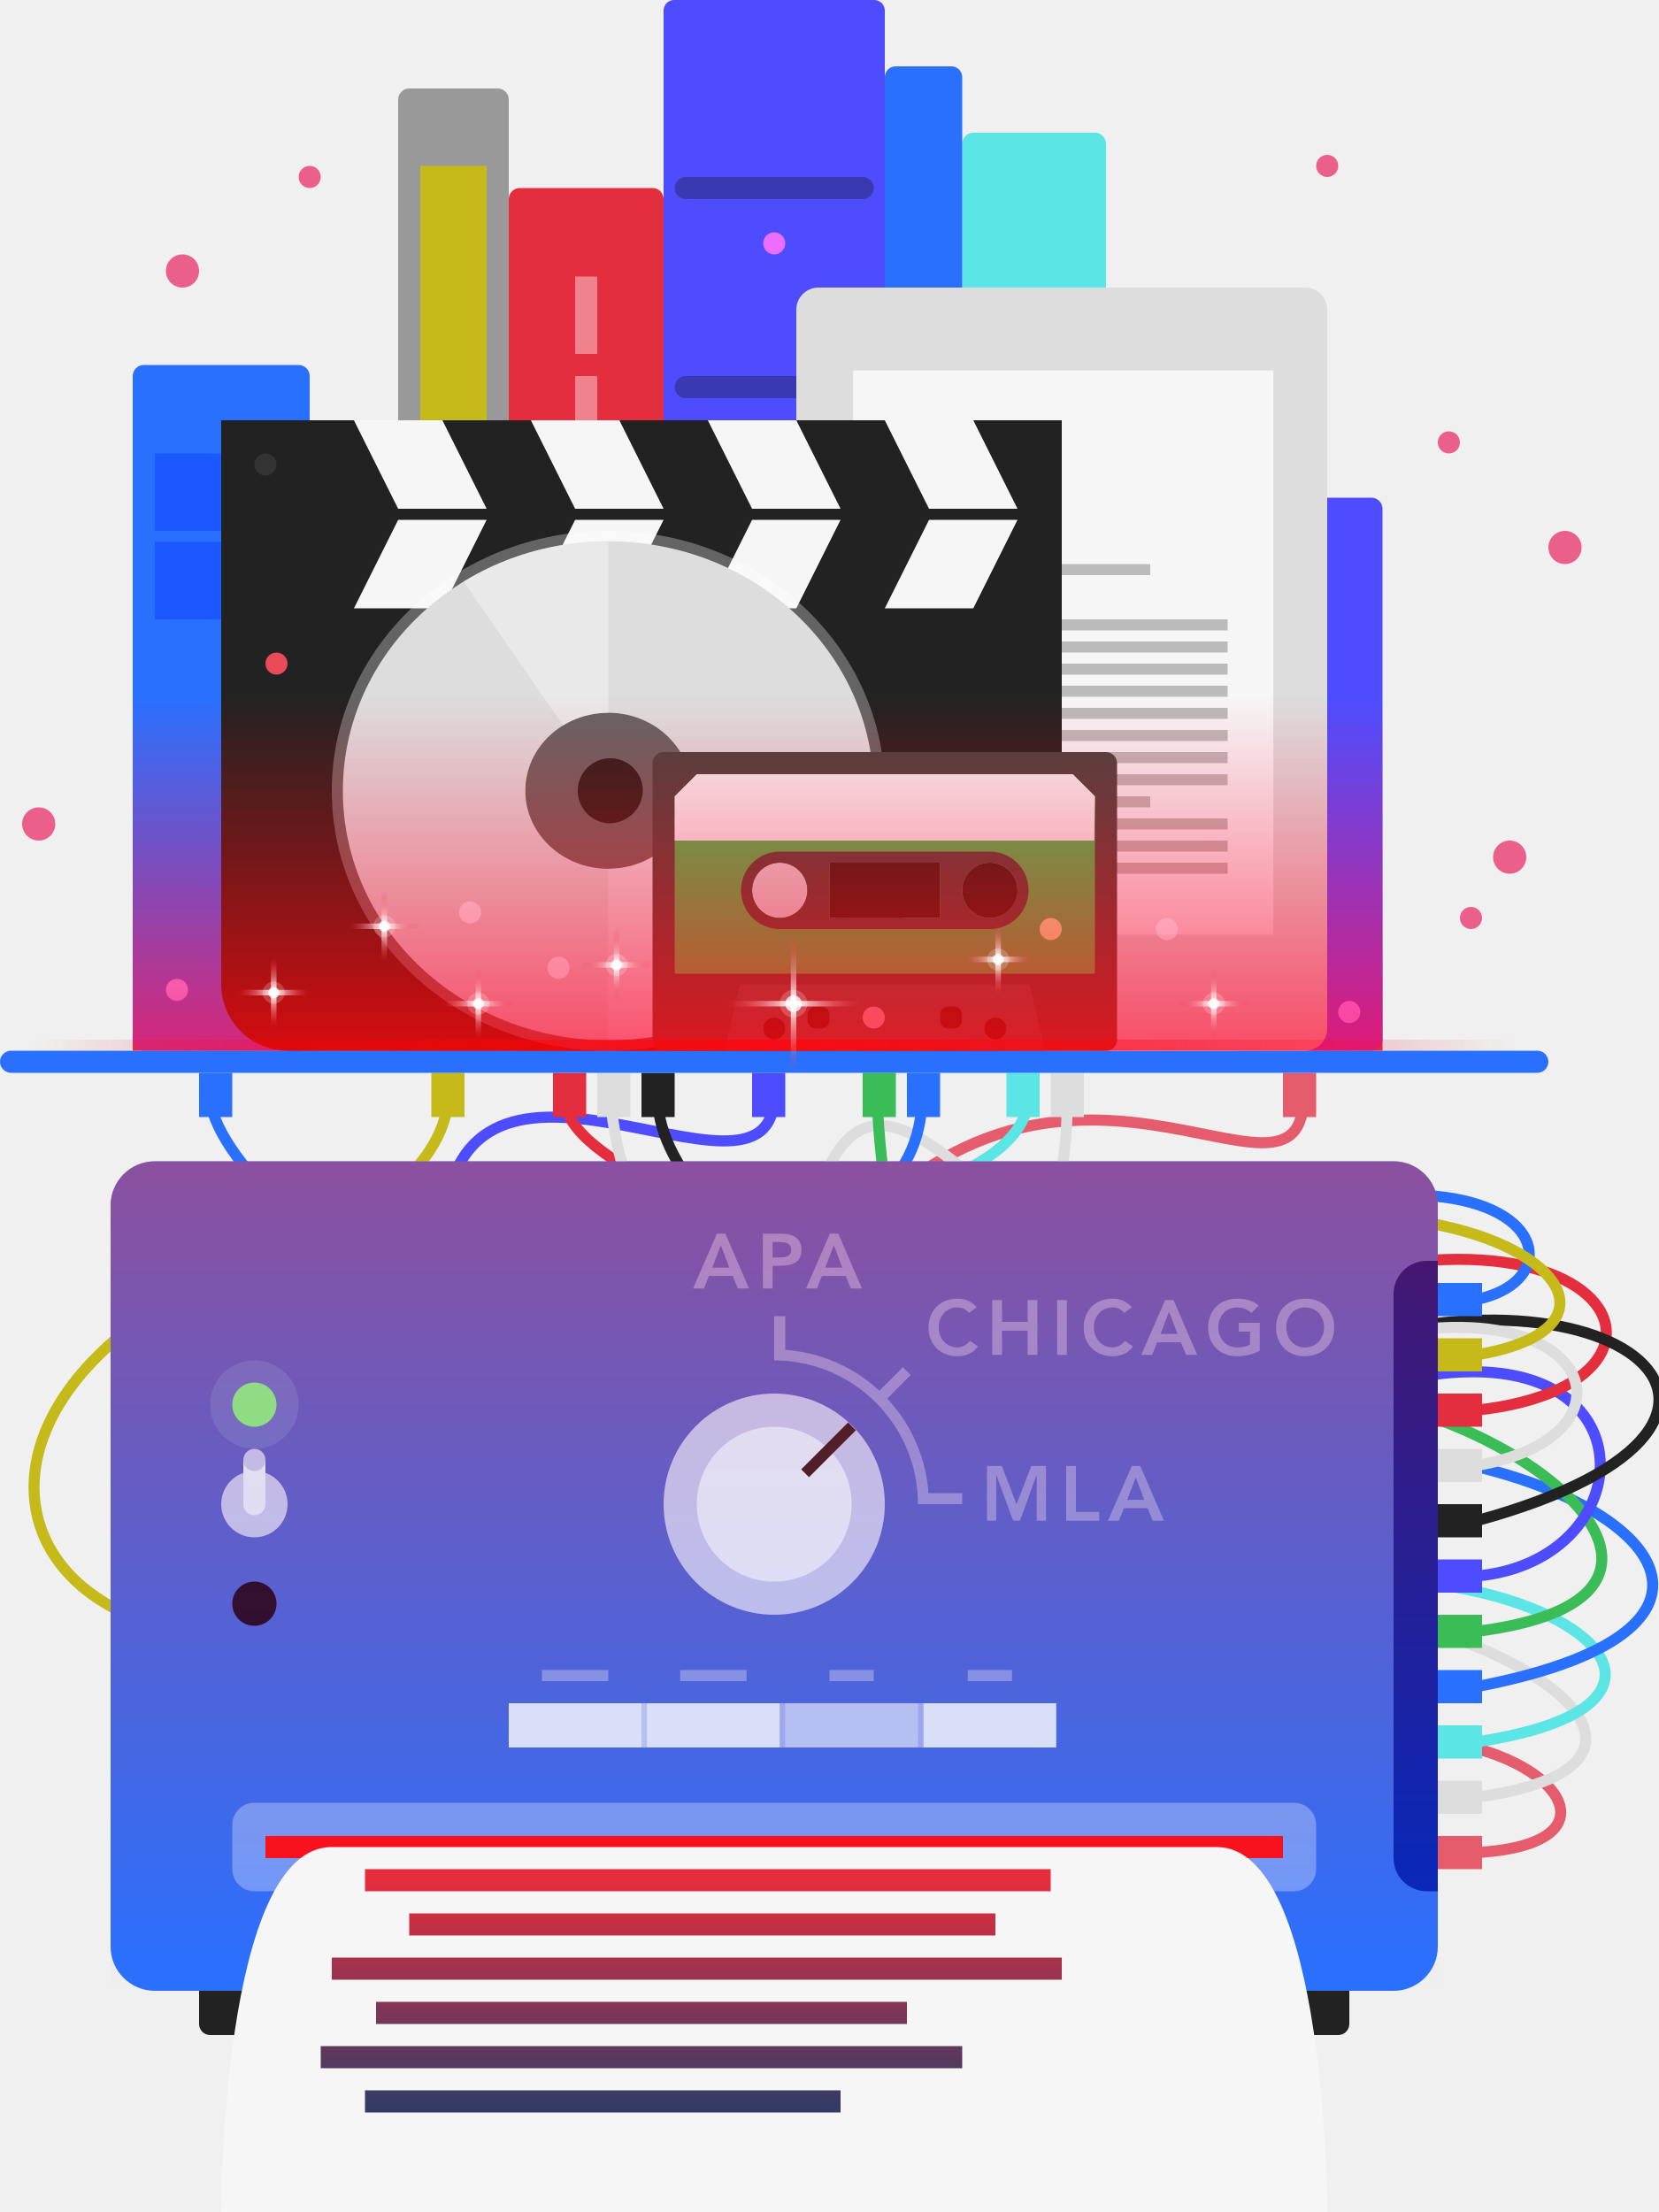
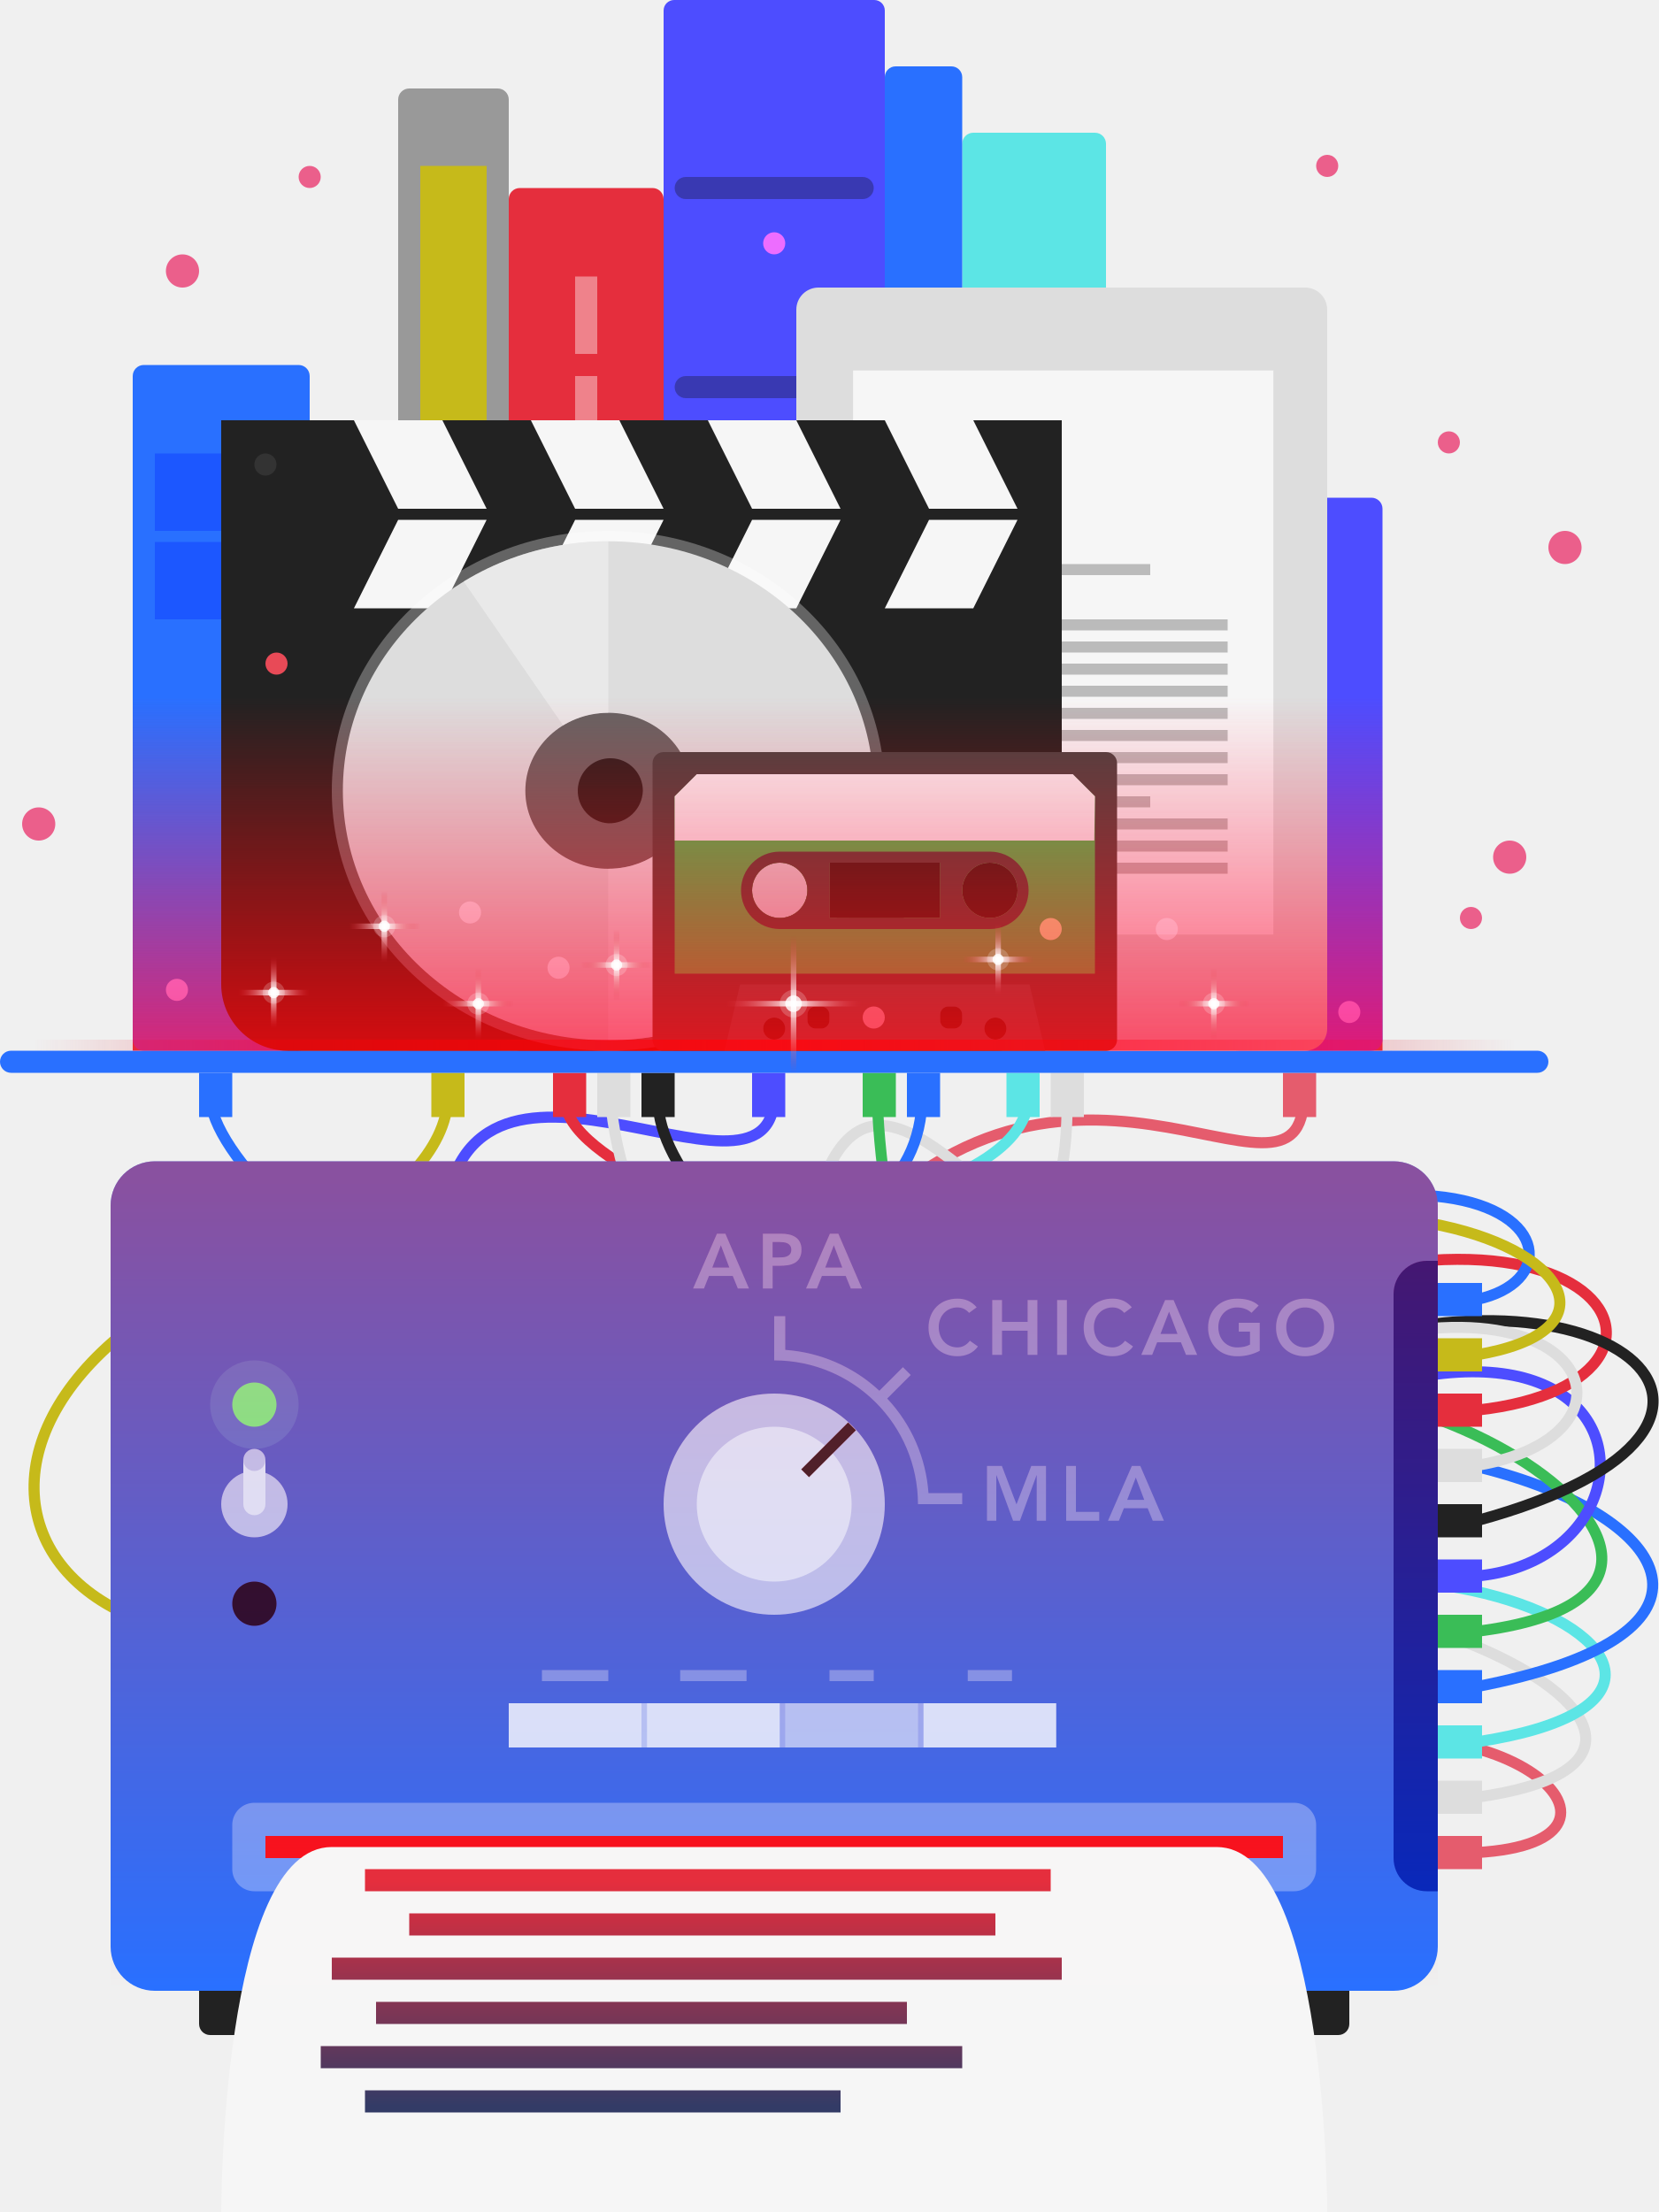
<svg xmlns="http://www.w3.org/2000/svg" xmlns:xlink="http://www.w3.org/1999/xlink" width="300" height="400" viewBox="0 0 300 400">
  <defs>
    <linearGradient id="Unbenannter_Verlauf_19" data-name="Unbenannter Verlauf 19" x1="125" y1="340.015" x2="125" y2="380.823" gradientUnits="userSpaceOnUse">
      <stop offset="0" stop-color="#e52e3d" />
      <stop offset="1" stop-color="#333b66" />
    </linearGradient>
    <linearGradient id="Unbenannter_Verlauf_62" data-name="Unbenannter Verlauf 62" x1="6559" y1="3424.25" x2="6559" y2="3278.132" gradientTransform="translate(-6419 -3068)" gradientUnits="userSpaceOnUse">
      <stop offset="0" stop-color="#e52e3d" />
      <stop offset="1" stop-color="#e52e3d" stop-opacity="0" />
    </linearGradient>
    <clipPath id="clip-path">
      <path id="SVGID" d="M110,97.88c-26.51,0-48,20.2-48,45.12s21.49,45.12,48,45.12,48-20.2,48-45.12S136.51,97.88,110,97.88Zm0,59.22c-8.284,0-15-6.313-15-14.1s6.716-14.1,15-14.1,15,6.313,15,14.1S118.284,157.1,110,157.1Z" fill="#ddd" />
    </clipPath>
    <linearGradient id="Unbenannter_Verlauf_62-2" x1="137" y1="188.4" x2="137" y2="126.056" gradientTransform="matrix(1, 0, 0, 1, 0, 0)" xlink:href="#Unbenannter_Verlauf_62" />
    <linearGradient id="Unbenannter_Verlauf_4" data-name="Unbenannter Verlauf 4" x1="6" y1="189" x2="274" y2="189" gradientUnits="userSpaceOnUse">
      <stop offset="0" stop-color="#e52e3d" stop-opacity="0" />
      <stop offset="0.5" stop-color="#e52e3d" />
      <stop offset="1" stop-color="#e52e3d" stop-opacity="0" />
    </linearGradient>
    <linearGradient id="Unbenannter_Verlauf_11" data-name="Unbenannter Verlauf 11" x1="143.498" y1="169.174" x2="143.498" y2="193.964" gradientUnits="userSpaceOnUse">
      <stop offset="0" stop-color="#e52e3d" stop-opacity="0" />
      <stop offset="0.5" stop-color="#fff" />
      <stop offset="1" stop-color="#e52e3d" stop-opacity="0" />
    </linearGradient>
    <linearGradient id="Unbenannter_Verlauf_11-2" x1="4821" y1="-1407.328" x2="4821" y2="-1382.538" gradientTransform="translate(-4677.502 1576.502)" xlink:href="#Unbenannter_Verlauf_11" />
    <linearGradient id="Unbenannter_Verlauf_11-3" x1="86.498" y1="175.09" x2="86.498" y2="187.981" xlink:href="#Unbenannter_Verlauf_11" />
    <linearGradient id="Unbenannter_Verlauf_11-4" x1="4821" y1="-1458.411" x2="4821" y2="-1445.521" gradientTransform="translate(-4734.502 1633.502)" xlink:href="#Unbenannter_Verlauf_11" />
    <linearGradient id="Unbenannter_Verlauf_11-5" x1="111.498" y1="168.09" x2="111.498" y2="180.981" xlink:href="#Unbenannter_Verlauf_11" />
    <linearGradient id="Unbenannter_Verlauf_11-6" x1="4828" y1="-1433.411" x2="4828" y2="-1420.521" gradientTransform="translate(-4716.502 1601.502)" xlink:href="#Unbenannter_Verlauf_11" />
    <linearGradient id="Unbenannter_Verlauf_11-7" x1="49.498" y1="173.09" x2="49.498" y2="185.981" xlink:href="#Unbenannter_Verlauf_11" />
    <linearGradient id="Unbenannter_Verlauf_11-8" x1="4823" y1="-1495.411" x2="4823" y2="-1482.521" gradientTransform="translate(-4773.502 1668.502)" xlink:href="#Unbenannter_Verlauf_11" />
    <linearGradient id="Unbenannter_Verlauf_11-9" x1="69.498" y1="161.09" x2="69.498" y2="173.981" xlink:href="#Unbenannter_Verlauf_11" />
    <linearGradient id="Unbenannter_Verlauf_11-10" x1="4835" y1="-1475.411" x2="4835" y2="-1462.521" gradientTransform="translate(-4765.502 1636.502)" xlink:href="#Unbenannter_Verlauf_11" />
    <linearGradient id="Unbenannter_Verlauf_11-11" x1="180.498" y1="167.09" x2="180.498" y2="179.981" xlink:href="#Unbenannter_Verlauf_11" />
    <linearGradient id="Unbenannter_Verlauf_11-12" x1="4829" y1="-1364.411" x2="4829" y2="-1351.521" gradientTransform="translate(-4648.502 1531.502)" xlink:href="#Unbenannter_Verlauf_11" />
    <linearGradient id="Unbenannter_Verlauf_11-13" x1="219.498" y1="175.09" x2="219.498" y2="187.981" xlink:href="#Unbenannter_Verlauf_11" />
    <linearGradient id="Unbenannter_Verlauf_11-14" x1="4821" y1="-1325.411" x2="4821" y2="-1312.521" gradientTransform="translate(-4601.502 1500.502)" xlink:href="#Unbenannter_Verlauf_11" />
  </defs>
  <g style="isolation: isolate">
    <g>
      <g>
        <path d="M229,319c40-16,74,14,38,16" fill="none" stroke="#e55c6d" stroke-miterlimit="10" stroke-width="2" />
        <path d="M179,293c64-20,146,24,88,32" fill="none" stroke="#ddd" stroke-miterlimit="10" stroke-width="2" />
        <path d="M61,261c0,50,86.34,76.72,124,46,58.6-47.8,148-2,82,8" fill="none" stroke="#5ce5e5" stroke-miterlimit="10" stroke-width="2" />
        <path d="M143,295c82-72,218-8,124,10" fill="none" stroke="#2970ff" stroke-miterlimit="10" stroke-width="2" />
        <path d="M205,259c38-28,126,28,62,36" fill="none" stroke="#3abd57" stroke-miterlimit="10" stroke-width="2" />
        <path d="M140,198c0,26-60-22-60,28,0,0-25,161,95,67s136-12,92-8" fill="none" stroke="#4d4dff" stroke-miterlimit="10" stroke-width="2" />
        <path d="M102,198c0,14,35.748,19.289,40,40,7.171,34.926,23.43,27.572,58.608,8.887C285.468,201.815,316.085,249.7,267,255" fill="none" stroke="#e52e3d" stroke-miterlimit="10" stroke-width="2" />
-         <path d="M119,199c0,24,62.412,68.519,112,48,58-24,102,10,36,28" fill="none" stroke="#222" stroke-miterlimit="10" stroke-width="2" />
+         <path d="M119,199c0,24,62.412,68.519,112,48,58-24,99.583,10.75,36,28" fill="none" stroke="#222" stroke-miterlimit="10" stroke-width="2" />
        <rect x="24" y="66" width="32" height="124" rx="2" ry="2" fill="#2970ff" />
        <rect x="28" y="82" width="24" height="14" fill="#2970ff" opacity="0.4" style="mix-blend-mode: multiply" />
        <rect x="28" y="98" width="24" height="14" fill="#2970ff" opacity="0.4" style="mix-blend-mode: multiply" />
        <rect x="100" y="194" width="6" height="8" fill="#e52e3d" />
        <path d="M235.75,198c0,27-44.75-23-86.75,31" fill="none" stroke="#e55c6d" stroke-miterlimit="10" stroke-width="2" />
        <path d="M186,198c0,21-63,25-63,25" fill="none" stroke="#5ce5e5" stroke-miterlimit="10" stroke-width="2" />
        <rect x="182" y="194" width="6" height="8" fill="#5ce5e5" />
        <rect x="232" y="194" width="6" height="8" fill="#e55c6d" />
        <path d="M38,198c0,21.667,86.713,79.617,111,63,114-78,146-32,118-26" fill="none" stroke="#2970ff" stroke-miterlimit="10" stroke-width="2" />
        <rect x="120" width="40" height="190" rx="1.902" ry="1.902" fill="#4d4dff" />
        <rect x="122" y="32" width="36" height="4" rx="2" ry="2" fill="#3939b2" />
        <rect x="122" y="68" width="36" height="4" rx="2" ry="2" fill="#3939b2" />
        <rect x="92" y="34" width="28" height="156" rx="2" ry="2" fill="#e52e3d" />
        <rect x="222" y="90" width="28" height="100" rx="2" ry="2" fill="#4d4dff" />
        <rect x="174" y="24" width="26" height="166" rx="2" ry="2" fill="#5ce5e5" />
        <rect x="160" y="12" width="14" height="178" rx="1.957" ry="1.957" fill="#2970ff" />
        <rect x="72" y="16" width="20" height="174" rx="2" ry="2" fill="#999" />
        <rect x="76" y="30" width="12" height="48" fill="#c6ba1a" />
        <rect x="104" y="50" width="4" height="14" fill="#fff" opacity="0.4" />
        <rect x="104" y="68" width="4" height="14" fill="#fff" opacity="0.4" />
        <rect x="116" y="194" width="6" height="8" fill="#222" />
        <rect x="78" y="194" width="6" height="8" fill="#c6ba1a" />
        <rect x="136" y="194" width="6" height="8" fill="#4d4dff" />
        <rect x="156" y="194" width="6" height="8" fill="#3abd57" />
        <rect x="108" y="194" width="6" height="8" fill="#ddd" />
        <rect x="190" y="194" width="6" height="8" fill="#ddd" />
        <rect x="164" y="194" width="6" height="8" fill="#2970ff" />
        <rect x="36" y="194" width="6" height="8" fill="#2970ff" />
        <path d="M193,198c0,60-38-38-48,32" fill="none" stroke="#ddd" stroke-miterlimit="10" stroke-width="2" />
        <path d="M81,198c0,20.667-42,35-42,35" fill="none" stroke="#c6ba1a" stroke-miterlimit="10" stroke-width="2" />
        <path d="M166.75,198c0,34.75-58.75,29-58.75,29" fill="none" stroke="#2970ff" stroke-miterlimit="10" stroke-width="2" />
        <path d="M110.333,198C114,248,172.683,274.921,223,251c61-29,80,8,44,14" fill="none" stroke="#ddd" stroke-miterlimit="10" stroke-width="2" />
        <path d="M267,245c48-8-26.181-57.009-115.727,8.059C33,339-27,277,25,239" fill="none" stroke="#c6ba1a" stroke-miterlimit="10" stroke-width="2" />
        <path d="M158.667,198.333C158.667,213,167,287,205,259" fill="none" stroke="#3abd57" stroke-miterlimit="10" stroke-width="2" />
        <rect x="20" y="210" width="240" height="150" rx="8" ry="8" fill="#2970ff" />
        <rect x="42" y="326" width="196" height="16" rx="4" ry="4" fill="#fff" opacity="0.3" />
        <rect x="48" y="332" width="184" height="4" fill="#e52e3d" />
        <rect x="48" y="332" width="184" height="4" fill="#e52e3d" style="mix-blend-mode: hard-light" />
        <circle cx="140" cy="272" r="20" fill="#a7c4ff" />
        <circle cx="140" cy="272" r="14" fill="#d2e1ff" />
        <rect x="143.828" y="261.172" width="12" height="2" transform="translate(-141.5 182.733) rotate(-45)" fill="#2c3038" />
        <g opacity="0.3">
          <path d="M129.646,223.088h1.526L135.441,233h-2.015l-.924-2.268h-4.3l-.9,2.268h-1.974Zm2.24,6.132-1.527-4.032-1.553,4.032Z" fill="#fff" />
          <path d="M137.947,223.088h3.332a6.691,6.691,0,0,1,1.379.14,3.391,3.391,0,0,1,1.169.469,2.407,2.407,0,0,1,.806.882,2.865,2.865,0,0,1,.3,1.379,3.076,3.076,0,0,1-.323,1.512,2.3,2.3,0,0,1-.868.889,3.625,3.625,0,0,1-1.266.427,9.892,9.892,0,0,1-1.5.112h-1.26V233h-1.765Zm2.828,4.3q.378,0,.785-.028a2.4,2.4,0,0,0,.749-.168,1.321,1.321,0,0,0,.559-.42,1.252,1.252,0,0,0,.218-.784,1.234,1.234,0,0,0-.2-.735,1.3,1.3,0,0,0-.5-.42,2.137,2.137,0,0,0-.687-.189,6.584,6.584,0,0,0-.727-.042h-1.26v2.786Z" fill="#fff" />
          <path d="M150.071,223.088H151.6L155.867,233h-2.015l-.924-2.268h-4.3l-.9,2.268H145.76Zm2.241,6.132-1.527-4.032-1.554,4.032Z" fill="#fff" />
        </g>
        <g opacity="0.3">
          <path d="M175.244,237.412a2.964,2.964,0,0,0-1.057-.784,2.849,2.849,0,0,0-1.029-.2,3.435,3.435,0,0,0-1.393.273,3.2,3.2,0,0,0-1.072.756,3.44,3.44,0,0,0-.692,1.127,3.852,3.852,0,0,0-.245,1.386,4.246,4.246,0,0,0,.245,1.47,3.459,3.459,0,0,0,.692,1.162,3.235,3.235,0,0,0,1.072.77,3.372,3.372,0,0,0,1.393.28,2.552,2.552,0,0,0,1.169-.287,3.19,3.19,0,0,0,1.057-.917l1.456,1.036a3.966,3.966,0,0,1-1.638,1.344,5.105,5.105,0,0,1-2.058.42,5.8,5.8,0,0,1-2.107-.371A4.723,4.723,0,0,1,168.3,242.2a5.494,5.494,0,0,1-.392-2.114,5.729,5.729,0,0,1,.392-2.163,4.852,4.852,0,0,1,1.085-1.659,4.75,4.75,0,0,1,1.652-1.057,5.8,5.8,0,0,1,2.107-.371,4.839,4.839,0,0,1,1.869.357,4.363,4.363,0,0,1,1.6,1.211Z" fill="#fff" />
          <path d="M179.43,235.088h1.763v3.948h4.634v-3.948h1.765V245h-1.765v-4.368h-4.634V245H179.43Z" fill="#fff" />
          <path d="M191.162,235.088h1.764V245h-1.764Z" fill="#fff" />
          <path d="M203.3,237.412a2.964,2.964,0,0,0-1.057-.784,2.849,2.849,0,0,0-1.029-.2,3.432,3.432,0,0,0-1.393.273,3.184,3.184,0,0,0-1.071.756,3.426,3.426,0,0,0-.693,1.127,3.874,3.874,0,0,0-.245,1.386,4.27,4.27,0,0,0,.245,1.47,3.445,3.445,0,0,0,.693,1.162,3.221,3.221,0,0,0,1.071.77,3.368,3.368,0,0,0,1.393.28,2.552,2.552,0,0,0,1.169-.287,3.178,3.178,0,0,0,1.056-.917l1.457,1.036a3.966,3.966,0,0,1-1.638,1.344,5.105,5.105,0,0,1-2.058.42,5.8,5.8,0,0,1-2.107-.371,4.721,4.721,0,0,1-2.738-2.681,5.531,5.531,0,0,1-.391-2.114,5.769,5.769,0,0,1,.391-2.163,4.881,4.881,0,0,1,1.085-1.659,4.763,4.763,0,0,1,1.653-1.057,5.8,5.8,0,0,1,2.107-.371,4.831,4.831,0,0,1,1.869.357,4.363,4.363,0,0,1,1.6,1.211Z" fill="#fff" />
          <path d="M210.691,235.088h1.527L216.487,245h-2.015l-.924-2.268h-4.3l-.9,2.268H206.38Zm2.241,6.132-1.527-4.032-1.553,4.032Z" fill="#fff" />
          <path d="M227.8,244.272a8.565,8.565,0,0,1-4.1.98,5.791,5.791,0,0,1-2.106-.371,4.716,4.716,0,0,1-2.737-2.681,5.494,5.494,0,0,1-.392-2.114,5.729,5.729,0,0,1,.392-2.163,4.849,4.849,0,0,1,1.084-1.659,4.754,4.754,0,0,1,1.653-1.057,5.791,5.791,0,0,1,2.106-.371,8,8,0,0,1,2.128.273,4.38,4.38,0,0,1,1.779.973l-1.3,1.316a3.272,3.272,0,0,0-1.156-.714,4.086,4.086,0,0,0-1.434-.252,3.437,3.437,0,0,0-1.394.273,3.194,3.194,0,0,0-1.071.756,3.424,3.424,0,0,0-.692,1.127,3.852,3.852,0,0,0-.245,1.386,4.246,4.246,0,0,0,.245,1.47,3.443,3.443,0,0,0,.692,1.162,3.231,3.231,0,0,0,1.071.77,3.373,3.373,0,0,0,1.394.28,6.117,6.117,0,0,0,1.267-.126,3.6,3.6,0,0,0,1.056-.392V240.8h-2.029v-1.6H227.8Z" fill="#fff" />
          <path d="M230.754,240.086a5.729,5.729,0,0,1,.392-2.163,4.849,4.849,0,0,1,1.084-1.659,4.754,4.754,0,0,1,1.653-1.057,5.791,5.791,0,0,1,2.106-.371,5.891,5.891,0,0,1,2.128.343,4.65,4.65,0,0,1,1.666,1.043,4.814,4.814,0,0,1,1.092,1.652,5.671,5.671,0,0,1,.393,2.156,5.487,5.487,0,0,1-.393,2.114,4.832,4.832,0,0,1-1.092,1.638,4.976,4.976,0,0,1-1.666,1.071,5.917,5.917,0,0,1-2.128.4,5.791,5.791,0,0,1-2.106-.371,4.716,4.716,0,0,1-2.737-2.681A5.494,5.494,0,0,1,230.754,240.086Zm1.848-.112a4.246,4.246,0,0,0,.245,1.47,3.443,3.443,0,0,0,.692,1.162,3.231,3.231,0,0,0,1.071.77,3.373,3.373,0,0,0,1.394.28,3.417,3.417,0,0,0,1.4-.28,3.2,3.2,0,0,0,1.078-.77,3.464,3.464,0,0,0,.694-1.162,4.27,4.27,0,0,0,.245-1.47,3.874,3.874,0,0,0-.245-1.386,3.445,3.445,0,0,0-.694-1.127,3.163,3.163,0,0,0-1.078-.756,3.481,3.481,0,0,0-1.4-.273,3.437,3.437,0,0,0-1.394.273,3.194,3.194,0,0,0-1.071.756,3.424,3.424,0,0,0-.692,1.127A3.852,3.852,0,0,0,232.6,239.974Z" fill="#fff" />
        </g>
        <g opacity="0.3">
          <path d="M178.481,265.088h2.689l2.645,6.944,2.674-6.944h2.66V275H187.47v-8.232h-.029L184.432,275H183.2l-3.011-8.232h-.027V275h-1.681Z" fill="#fff" />
          <path d="M192.8,265.088h1.763V273.4h4.214V275H192.8Z" fill="#fff" />
          <path d="M204.676,265.088H206.2L210.472,275h-2.017l-.924-2.268h-4.3l-.9,2.268h-1.975Zm2.239,6.132-1.525-4.032-1.554,4.032Z" fill="#fff" />
        </g>
        <path d="M36,360H68a0,0,0,0,1,0,0v6a2,2,0,0,1-2,2H38a2,2,0,0,1-2-2v-6A0,0,0,0,1,36,360Z" fill="#222" />
        <path d="M212,360h32a0,0,0,0,1,0,0v6a2,2,0,0,1-2,2H214a2,2,0,0,1-2-2v-6A0,0,0,0,1,212,360Z" fill="#222" />
        <path d="M240,400H40s0-66,20-66H220C240,334,240,400,240,400Z" fill="#f6f6f6" />
        <path d="M174,374H58v-4H174Zm18-20H60v4H192Zm-2-16H66v4H190Zm-38,40H66v4h86Zm12-16H68v4h96Zm16-16H74v4H180Z" fill="url(#Unbenannter_Verlauf_19)" />
        <g opacity="0.14" style="mix-blend-mode: screen">
          <circle cx="46" cy="254" r="8" fill="#50ff71" />
        </g>
        <circle cx="46" cy="254" r="4" fill="#50ff71" />
        <circle cx="46" cy="290" r="4" fill="#e52e3d" style="mix-blend-mode: multiply" />
        <circle cx="46" cy="272" r="6" fill="#a7c4ff" />
        <path d="M44,264v8a2,2,0,0,0,4,0v-8Z" fill="#d2e1ff" />
        <circle cx="46" cy="264" r="2" fill="#a7c4ff" />
        <rect x="98" y="302" width="12" height="2" fill="#fff" opacity="0.3" />
        <rect x="123" y="302" width="12" height="2" fill="#fff" opacity="0.3" />
        <rect x="150" y="302" width="8" height="2" fill="#fff" opacity="0.3" />
        <rect x="175" y="302" width="8" height="2" fill="#fff" opacity="0.3" />
        <rect x="91.998" y="308" width="99" height="8" fill="#d2e1ff" />
        <rect x="115.998" y="308" width="1.002" height="8" fill="#a7c4ff" />
        <rect x="142" y="308" width="24" height="8" fill="#a7c4ff" />
        <rect x="140.998" y="308" width="1.002" height="8" fill="#a7c4ff" style="mix-blend-mode: multiply" />
        <rect x="166" y="308" width="0.998" height="8" fill="#a7c4ff" style="mix-blend-mode: multiply" />
        <path d="M167.9,270a27.853,27.853,0,0,0-7.466-17.1l4.256-4.257-1.414-1.414-4.26,4.262A27.844,27.844,0,0,0,142,244.1V238h-2v8a26.03,26.03,0,0,1,26,26h8v-2Z" fill="#fff" opacity="0.3" />
        <rect y="190" width="280" height="4" rx="2" ry="2" fill="#2970ff" />
        <g>
          <g>
            <rect x="144" y="52" width="96" height="138" rx="4" ry="4" fill="#ddd" />
            <rect x="154.268" y="66.995" width="76" height="102" fill="#f6f6f6" />
          </g>
          <rect x="162" y="160" width="24" height="2" fill="#bbb" />
          <rect x="162" y="156" width="60" height="2" fill="#bbb" />
          <rect x="162" y="152" width="60" height="2" fill="#bbb" />
          <rect x="162" y="148" width="60" height="2" fill="#bbb" />
          <rect x="162" y="144" width="46" height="2" fill="#bbb" />
          <rect x="162" y="140" width="60" height="2" fill="#bbb" />
          <rect x="162" y="136" width="60" height="2" fill="#bbb" />
          <rect x="162" y="132" width="60" height="2" fill="#bbb" />
          <rect x="162" y="128" width="60" height="2" fill="#bbb" />
          <rect x="162" y="124" width="60" height="2" fill="#bbb" />
          <rect x="162" y="120" width="60" height="2" fill="#bbb" />
          <rect x="162" y="116" width="60" height="2" fill="#bbb" />
          <rect x="162" y="112" width="60" height="2" fill="#bbb" />
          <rect x="176" y="102" width="32" height="2" fill="#bbb" />
        </g>
        <g>
          <path d="M40,76H192a0,0,0,0,1,0,0V178a12,12,0,0,1-12,12H52a12,12,0,0,1-12-12V76A0,0,0,0,1,40,76Z" fill="#222" />
          <polygon points="80 110 64 110 72 94 88 94 80 110" fill="#f6f6f6" />
          <polygon points="112 110 96 110 104 94 120 94 112 110" fill="#f6f6f6" />
          <polygon points="144 110 128 110 136 94 152 94 144 110" fill="#f6f6f6" />
          <polygon points="176 110 160 110 168 94 184 94 176 110" fill="#f6f6f6" />
          <polygon points="80 76 64 76 72 92 88 92 80 76" fill="#f6f6f6" />
          <polygon points="112 76 96 76 104 92 120 92 112 76" fill="#f6f6f6" />
          <polygon points="144 76 128 76 136 92 152 92 144 76" fill="#f6f6f6" />
          <polygon points="176 76 160 76 168 92 184 92 176 76" fill="#f6f6f6" />
          <circle cx="48" cy="84" r="2" fill="#333" />
        </g>
        <rect x="261" y="241" width="6" height="8" transform="translate(19 509) rotate(-90)" fill="#c6ba1a" />
        <rect x="261" y="231" width="6" height="8" transform="translate(29 499) rotate(-90)" fill="#2970ff" />
        <rect x="261" y="251" width="6" height="8" transform="translate(9 519) rotate(-90)" fill="#e52e3d" />
        <rect x="261" y="261" width="6" height="8" transform="translate(-1 529) rotate(-90)" fill="#ddd" />
        <rect x="261" y="271" width="6" height="8" transform="translate(-11 539) rotate(-90)" fill="#222" />
        <rect x="261" y="281" width="6" height="8" transform="translate(-21 549) rotate(-90)" fill="#4d4dff" />
        <rect x="261" y="291" width="6" height="8" transform="translate(-31 559) rotate(-90)" fill="#3abd57" />
        <rect x="261" y="301" width="6" height="8" transform="translate(-41 569) rotate(-90)" fill="#2970ff" />
        <rect x="261" y="311" width="6" height="8" transform="translate(-51 579) rotate(-90)" fill="#5ce5e5" />
        <rect x="261" y="321" width="6" height="8" transform="translate(-61 589) rotate(-90)" fill="#ddd" />
        <rect x="261" y="331" width="6" height="8" transform="translate(-71 599) rotate(-90)" fill="#e55c6d" />
        <path d="M258,228h2a0,0,0,0,1,0,0V342a0,0,0,0,1,0,0h-2a6,6,0,0,1-6-6V234a6,6,0,0,1,6-6Z" fill="#002bc5" />
        <path d="M20,210H260a0,0,0,0,1,0,0V352a8,8,0,0,1-8,8H28a8,8,0,0,1-8-8V210A0,0,0,0,1,20,210Z" transform="translate(280 570) rotate(180)" opacity="0.5" fill="url(#Unbenannter_Verlauf_62)" style="mix-blend-mode: color" />
        <g>
          <path d="M110,96c-27.614,0-50,21.043-50,47s22.386,47,50,47,50-21.043,50-47S137.614,96,110,96Zm0,61.1c-8.284,0-15-6.313-15-14.1s6.716-14.1,15-14.1,15,6.313,15,14.1S118.284,157.1,110,157.1Z" fill="#fff" opacity="0.3" />
          <path d="M110,128.9c-8.284,0-15,6.313-15,14.1s6.716,14.1,15,14.1,15-6.313,15-14.1S118.284,128.9,110,128.9Zm0,19.975A5.886,5.886,0,1,1,116.25,143,6.071,6.071,0,0,1,110,148.875Z" fill="#fff" opacity="0.3" />
          <g>
            <path id="SVGID-2" data-name="SVGID" d="M110,97.88c-26.51,0-48,20.2-48,45.12s21.49,45.12,48,45.12,48-20.2,48-45.12S136.51,97.88,110,97.88Zm0,59.22c-8.284,0-15-6.313-15-14.1s6.716-14.1,15-14.1,15,6.313,15,14.1S118.284,157.1,110,157.1Z" fill="#ddd" />
            <g clip-path="url(#clip-path)">
              <polygon points="110 143 76.232 94.122 110 84.72 110 143" fill="#f6f6f6" opacity="0.5" />
              <polygon points="110 143 143.768 191.878 110 201.28 110 143" fill="#f6f6f6" opacity="0.5" />
            </g>
          </g>
        </g>
        <g>
          <path d="M200,136H120a2,2,0,0,0-2,2v50.017a2,2,0,0,0,2,2h80a2,2,0,0,0,2-2V138A2,2,0,0,0,200,136Zm-60,52a2,2,0,1,1,2-2A2,2,0,0,1,140,188Zm1-22a5,5,0,1,1,5-5A5,5,0,0,1,141,166Zm9,18.5a1.5,1.5,0,0,1-1.5,1.5H147.5a1.5,1.5,0,0,1-1.5-1.5V183.5a1.5,1.5,0,0,1,1.5-1.5H148.5a1.5,1.5,0,0,1,1.5,1.5Zm0-18.5V156h20v10Zm24,18.5a1.5,1.5,0,0,1-1.5,1.5H171.5a1.5,1.5,0,0,1-1.5-1.5V183.5a1.5,1.5,0,0,1,1.5-1.5H172.5a1.5,1.5,0,0,1,1.5,1.5Zm6,3.5a2,2,0,1,1,2-2A2,2,0,0,1,180,188Zm-1-22a5,5,0,1,1,5-5A5,5,0,0,1,179,166Z" fill="#444" />
          <path d="M186.167,178.017H133.833l-2.827,12h57.988ZM140,188a2,2,0,1,1,2-2A2,2,0,0,1,140,188Zm10-3.5a1.5,1.5,0,0,1-1.5,1.5H147.5a1.5,1.5,0,0,1-1.5-1.5V183.5a1.5,1.5,0,0,1,1.5-1.5H148.5a1.5,1.5,0,0,1,1.5,1.5Zm24,0a1.5,1.5,0,0,1-1.5,1.5H171.5a1.5,1.5,0,0,1-1.5-1.5V183.5a1.5,1.5,0,0,1,1.5-1.5H172.5a1.5,1.5,0,0,1,1.5,1.5Zm6,3.5a2,2,0,1,1,2-2A2,2,0,0,1,180,188Z" fill="#555" />
          <path d="M126,140.073,122,144v32.073h76V143.986l-4-3.913ZM141,166a5,5,0,1,1,5-5A5,5,0,0,1,141,166Zm29,0H150V156h20Zm9,0a5,5,0,1,1,5-5A5,5,0,0,1,179,166Z" fill="#3abd57" />
          <polygon points="126 140 122 144 122 152 197.881 152 198 144 194 140 126 140" fill="#f6f6f6" />
          <path d="M163.438,166a22.523,22.523,0,0,0,0-10H150v10Z" fill="#222" />
          <path d="M179,154H141a7,7,0,0,0,0,14h38a7,7,0,0,0,0-14Zm-38,12a5,5,0,1,1,5-5A5,5,0,0,1,141,166Zm29,0H150V156h20Zm9,0a5,5,0,1,1,5-5A5,5,0,0,1,179,166Z" fill="#444" />
        </g>
        <rect x="24" y="126" width="226" height="64" fill="url(#Unbenannter_Verlauf_62-2)" style="mix-blend-mode: hard-light" />
        <circle cx="50" cy="120" r="2" fill="#e52e3d" style="mix-blend-mode: screen" />
        <circle cx="100.998" cy="175" r="2" fill="#e52e3d" style="mix-blend-mode: screen" />
        <circle cx="84.998" cy="165" r="2" fill="#e52e3d" style="mix-blend-mode: screen" />
        <circle cx="31.998" cy="179" r="2" fill="#e52e3d" style="mix-blend-mode: screen" />
        <circle cx="210.998" cy="168" r="2" fill="#e52e3d" style="mix-blend-mode: screen" />
        <circle cx="243.998" cy="183" r="2" fill="#e52e3d" style="mix-blend-mode: screen" />
        <circle cx="189.998" cy="168" r="2" fill="#e52e3d" style="mix-blend-mode: screen" />
        <circle cx="157.998" cy="184" r="2" fill="#e52e3d" style="mix-blend-mode: screen" />
        <circle cx="262" cy="80" r="2" fill="#eb5f8b" />
        <circle cx="265.998" cy="166" r="2" fill="#eb5f8b" />
        <circle cx="140" cy="44" r="2" fill="#e52e3d" style="mix-blend-mode: screen" />
        <circle cx="33" cy="49" r="3" fill="#eb5f8b" />
        <circle cx="56" cy="32" r="2" fill="#eb5f8b" />
        <circle cx="283" cy="99" r="3" fill="#eb5f8b" />
        <circle cx="273" cy="155" r="3" fill="#eb5f8b" />
        <circle cx="240" cy="30" r="2" fill="#eb5f8b" />
        <circle cx="7" cy="149" r="3" fill="#eb5f8b" />
        <rect x="6" y="188" width="268" height="2" fill="url(#Unbenannter_Verlauf_4)" style="mix-blend-mode: hard-light" />
        <g>
          <rect x="142.998" y="169" width="1" height="25" fill="url(#Unbenannter_Verlauf_11)" />
          <rect x="142.998" y="169" width="1" height="25" transform="translate(-38.002 324.998) rotate(-90)" fill="url(#Unbenannter_Verlauf_11-2)" />
          <circle cx="143.498" cy="181.5" r="2.5" fill="#fff" opacity="0.2" />
          <circle cx="143.498" cy="181.5" r="1.5" fill="#fff" opacity="0.8" />
        </g>
        <g>
          <rect x="85.998" y="175" width="1" height="13" fill="url(#Unbenannter_Verlauf_11-3)" />
          <rect x="85.998" y="175" width="1" height="13" transform="translate(-95.002 267.998) rotate(-90)" fill="url(#Unbenannter_Verlauf_11-4)" />
          <circle cx="86.498" cy="181.5" r="2" fill="#fff" opacity="0.2" />
          <circle cx="86.498" cy="181.5" r="1" fill="#fff" opacity="0.8" />
        </g>
        <g>
          <rect x="110.998" y="168" width="1" height="13" fill="url(#Unbenannter_Verlauf_11-5)" />
          <rect x="110.998" y="168" width="1" height="13" transform="translate(-63.002 285.998) rotate(-90)" fill="url(#Unbenannter_Verlauf_11-6)" />
          <circle cx="111.498" cy="174.5" r="2" fill="#fff" opacity="0.2" />
          <circle cx="111.498" cy="174.5" r="1" fill="#fff" opacity="0.8" />
        </g>
        <g>
          <rect x="48.998" y="173" width="1" height="13" fill="url(#Unbenannter_Verlauf_11-7)" />
          <rect x="48.998" y="173" width="1" height="13" transform="translate(-130.002 228.998) rotate(-90)" fill="url(#Unbenannter_Verlauf_11-8)" />
          <circle cx="49.498" cy="179.5" r="2" fill="#fff" opacity="0.2" />
          <circle cx="49.498" cy="179.5" r="1" fill="#fff" opacity="0.8" />
        </g>
        <g>
          <rect x="68.998" y="161" width="1" height="13" fill="url(#Unbenannter_Verlauf_11-9)" />
          <rect x="68.998" y="161" width="1" height="13" transform="translate(-98.002 236.998) rotate(-90)" fill="url(#Unbenannter_Verlauf_11-10)" />
          <circle cx="69.498" cy="167.5" r="2" fill="#fff" opacity="0.2" />
          <circle cx="69.498" cy="167.5" r="1" fill="#fff" opacity="0.8" />
        </g>
        <g>
          <rect x="179.998" y="167" width="1" height="13" fill="url(#Unbenannter_Verlauf_11-11)" />
          <rect x="179.998" y="167" width="1" height="13" transform="translate(6.998 353.998) rotate(-90)" fill="url(#Unbenannter_Verlauf_11-12)" />
          <circle cx="180.498" cy="173.5" r="2" fill="#fff" opacity="0.2" />
          <circle cx="180.498" cy="173.5" r="1" fill="#fff" opacity="0.8" />
        </g>
        <g>
          <rect x="218.998" y="175" width="1" height="13" fill="url(#Unbenannter_Verlauf_11-13)" />
          <rect x="218.998" y="175" width="1" height="13" transform="translate(37.998 400.998) rotate(-90)" fill="url(#Unbenannter_Verlauf_11-14)" />
          <circle cx="219.498" cy="181.5" r="2" fill="#fff" opacity="0.2" />
          <circle cx="219.498" cy="181.5" r="1" fill="#fff" opacity="0.8" />
        </g>
      </g>
    </g>
  </g>
</svg>
